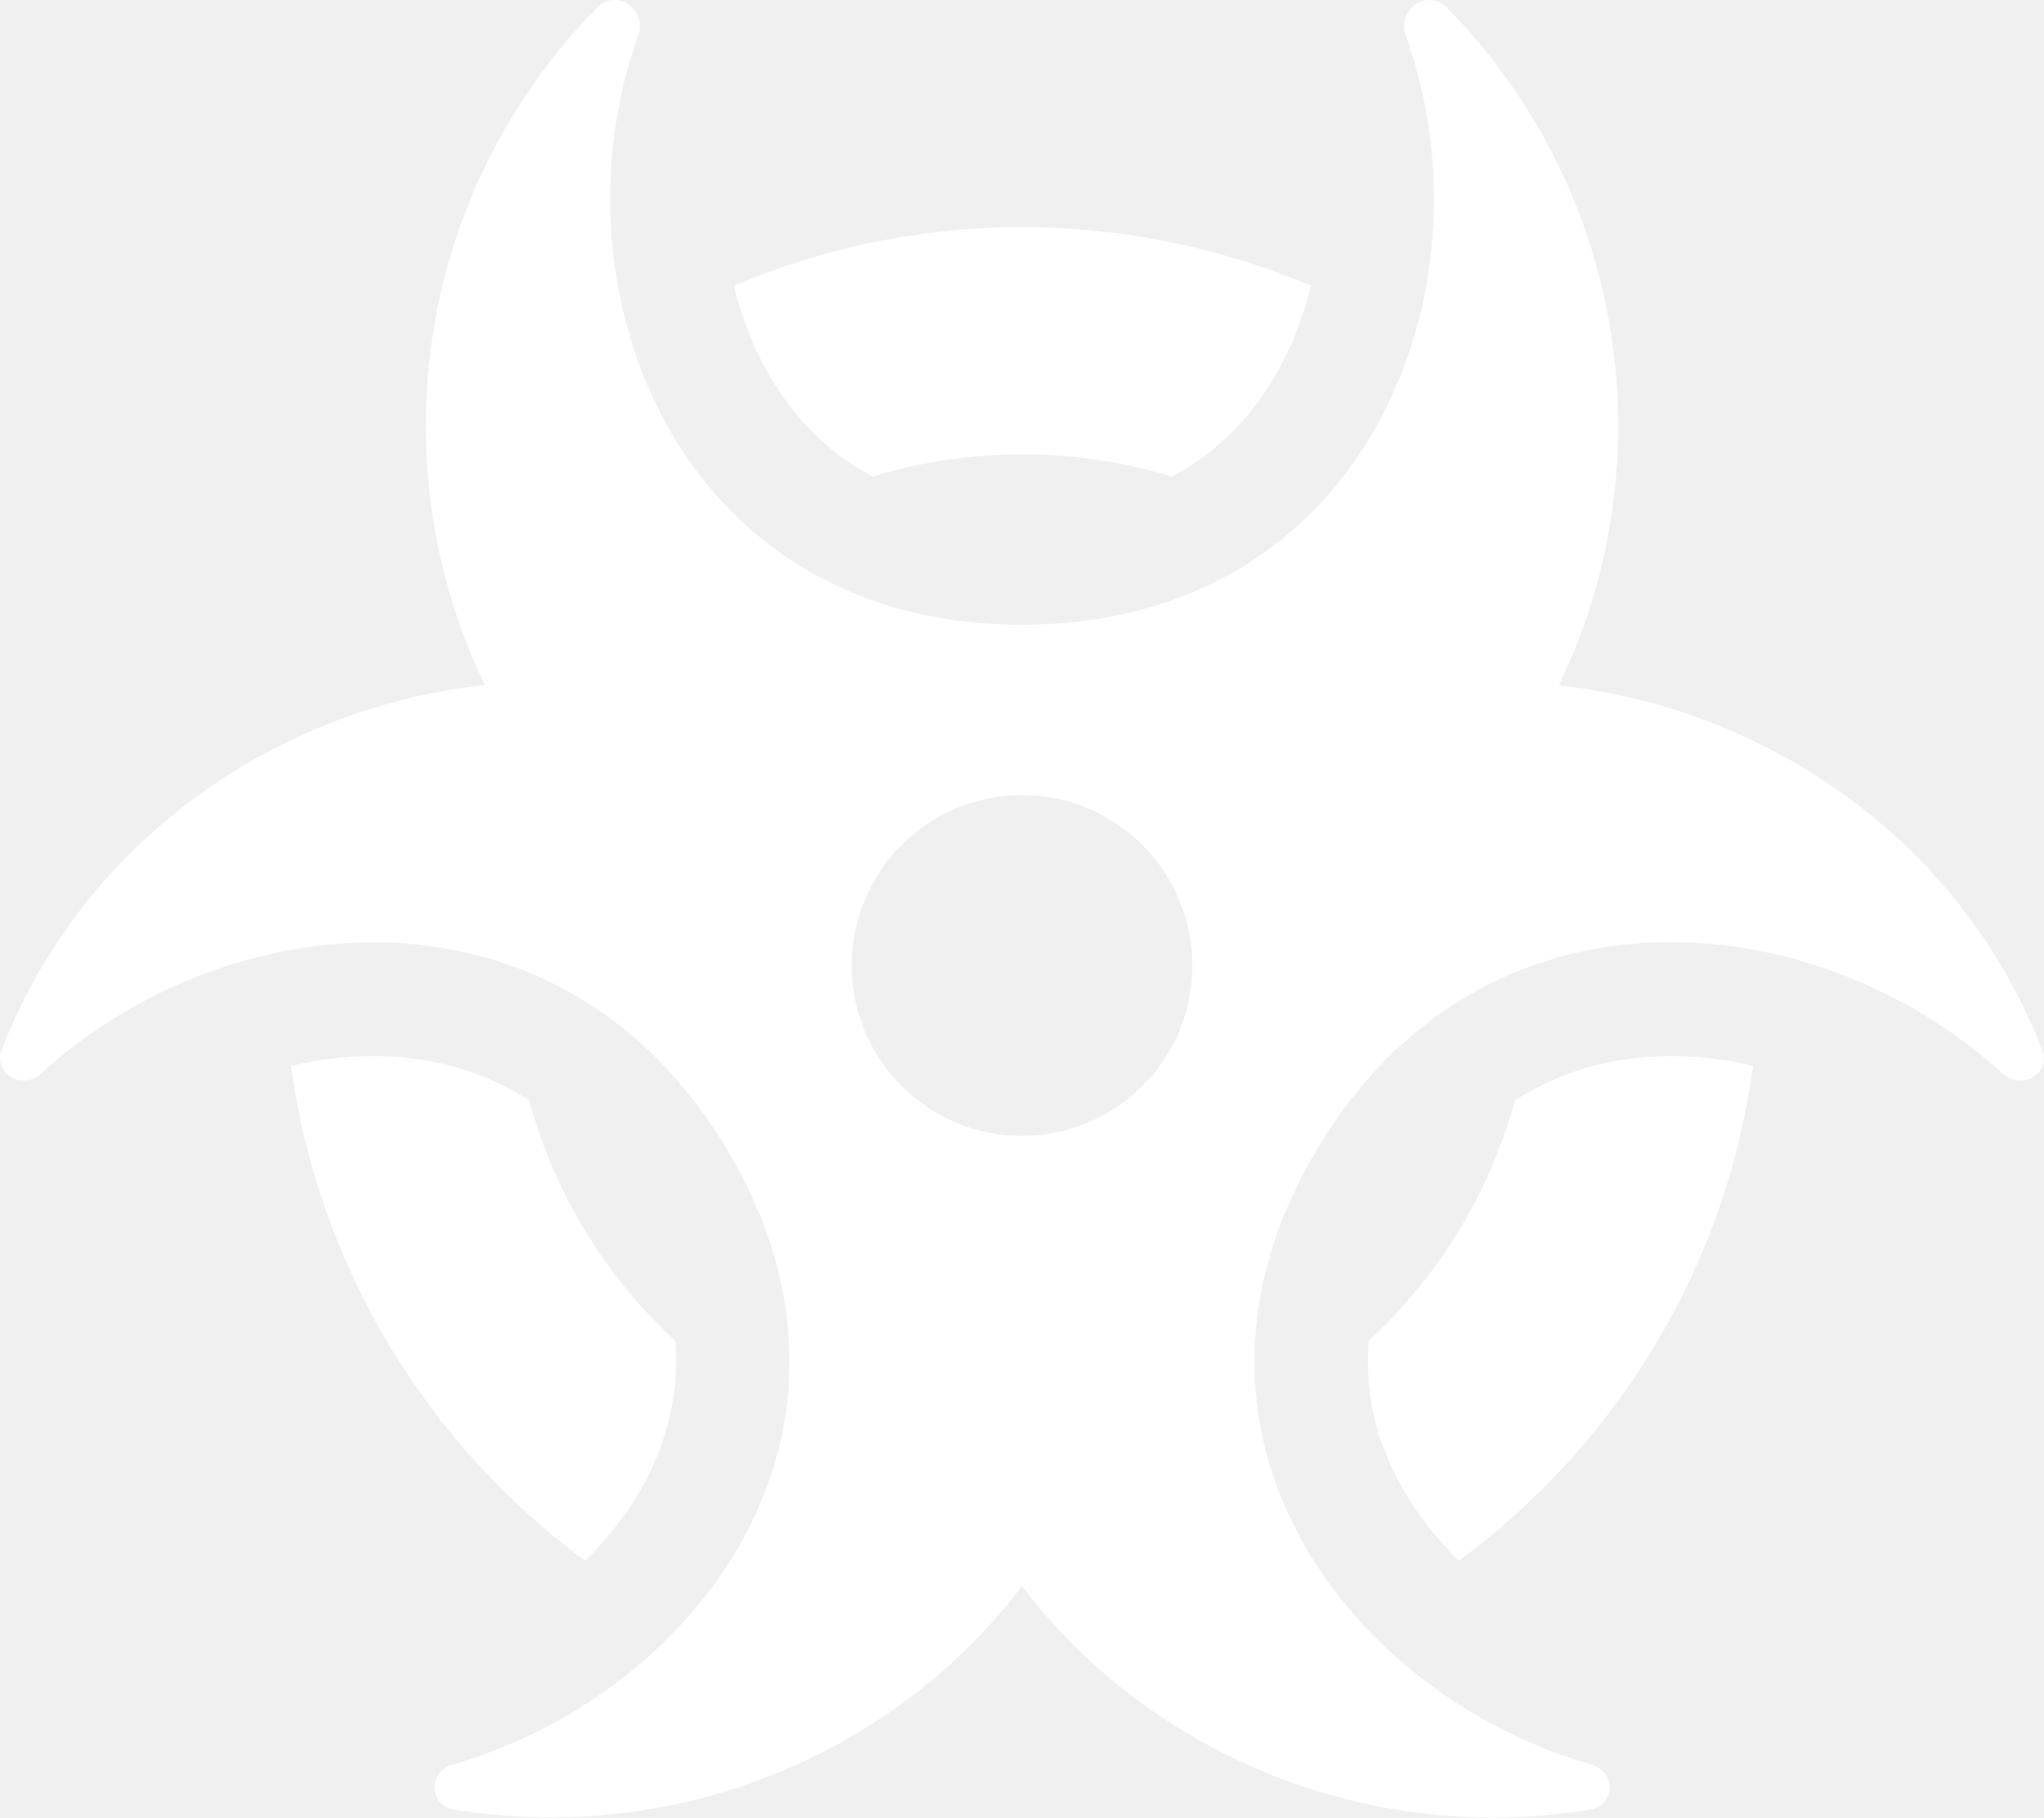
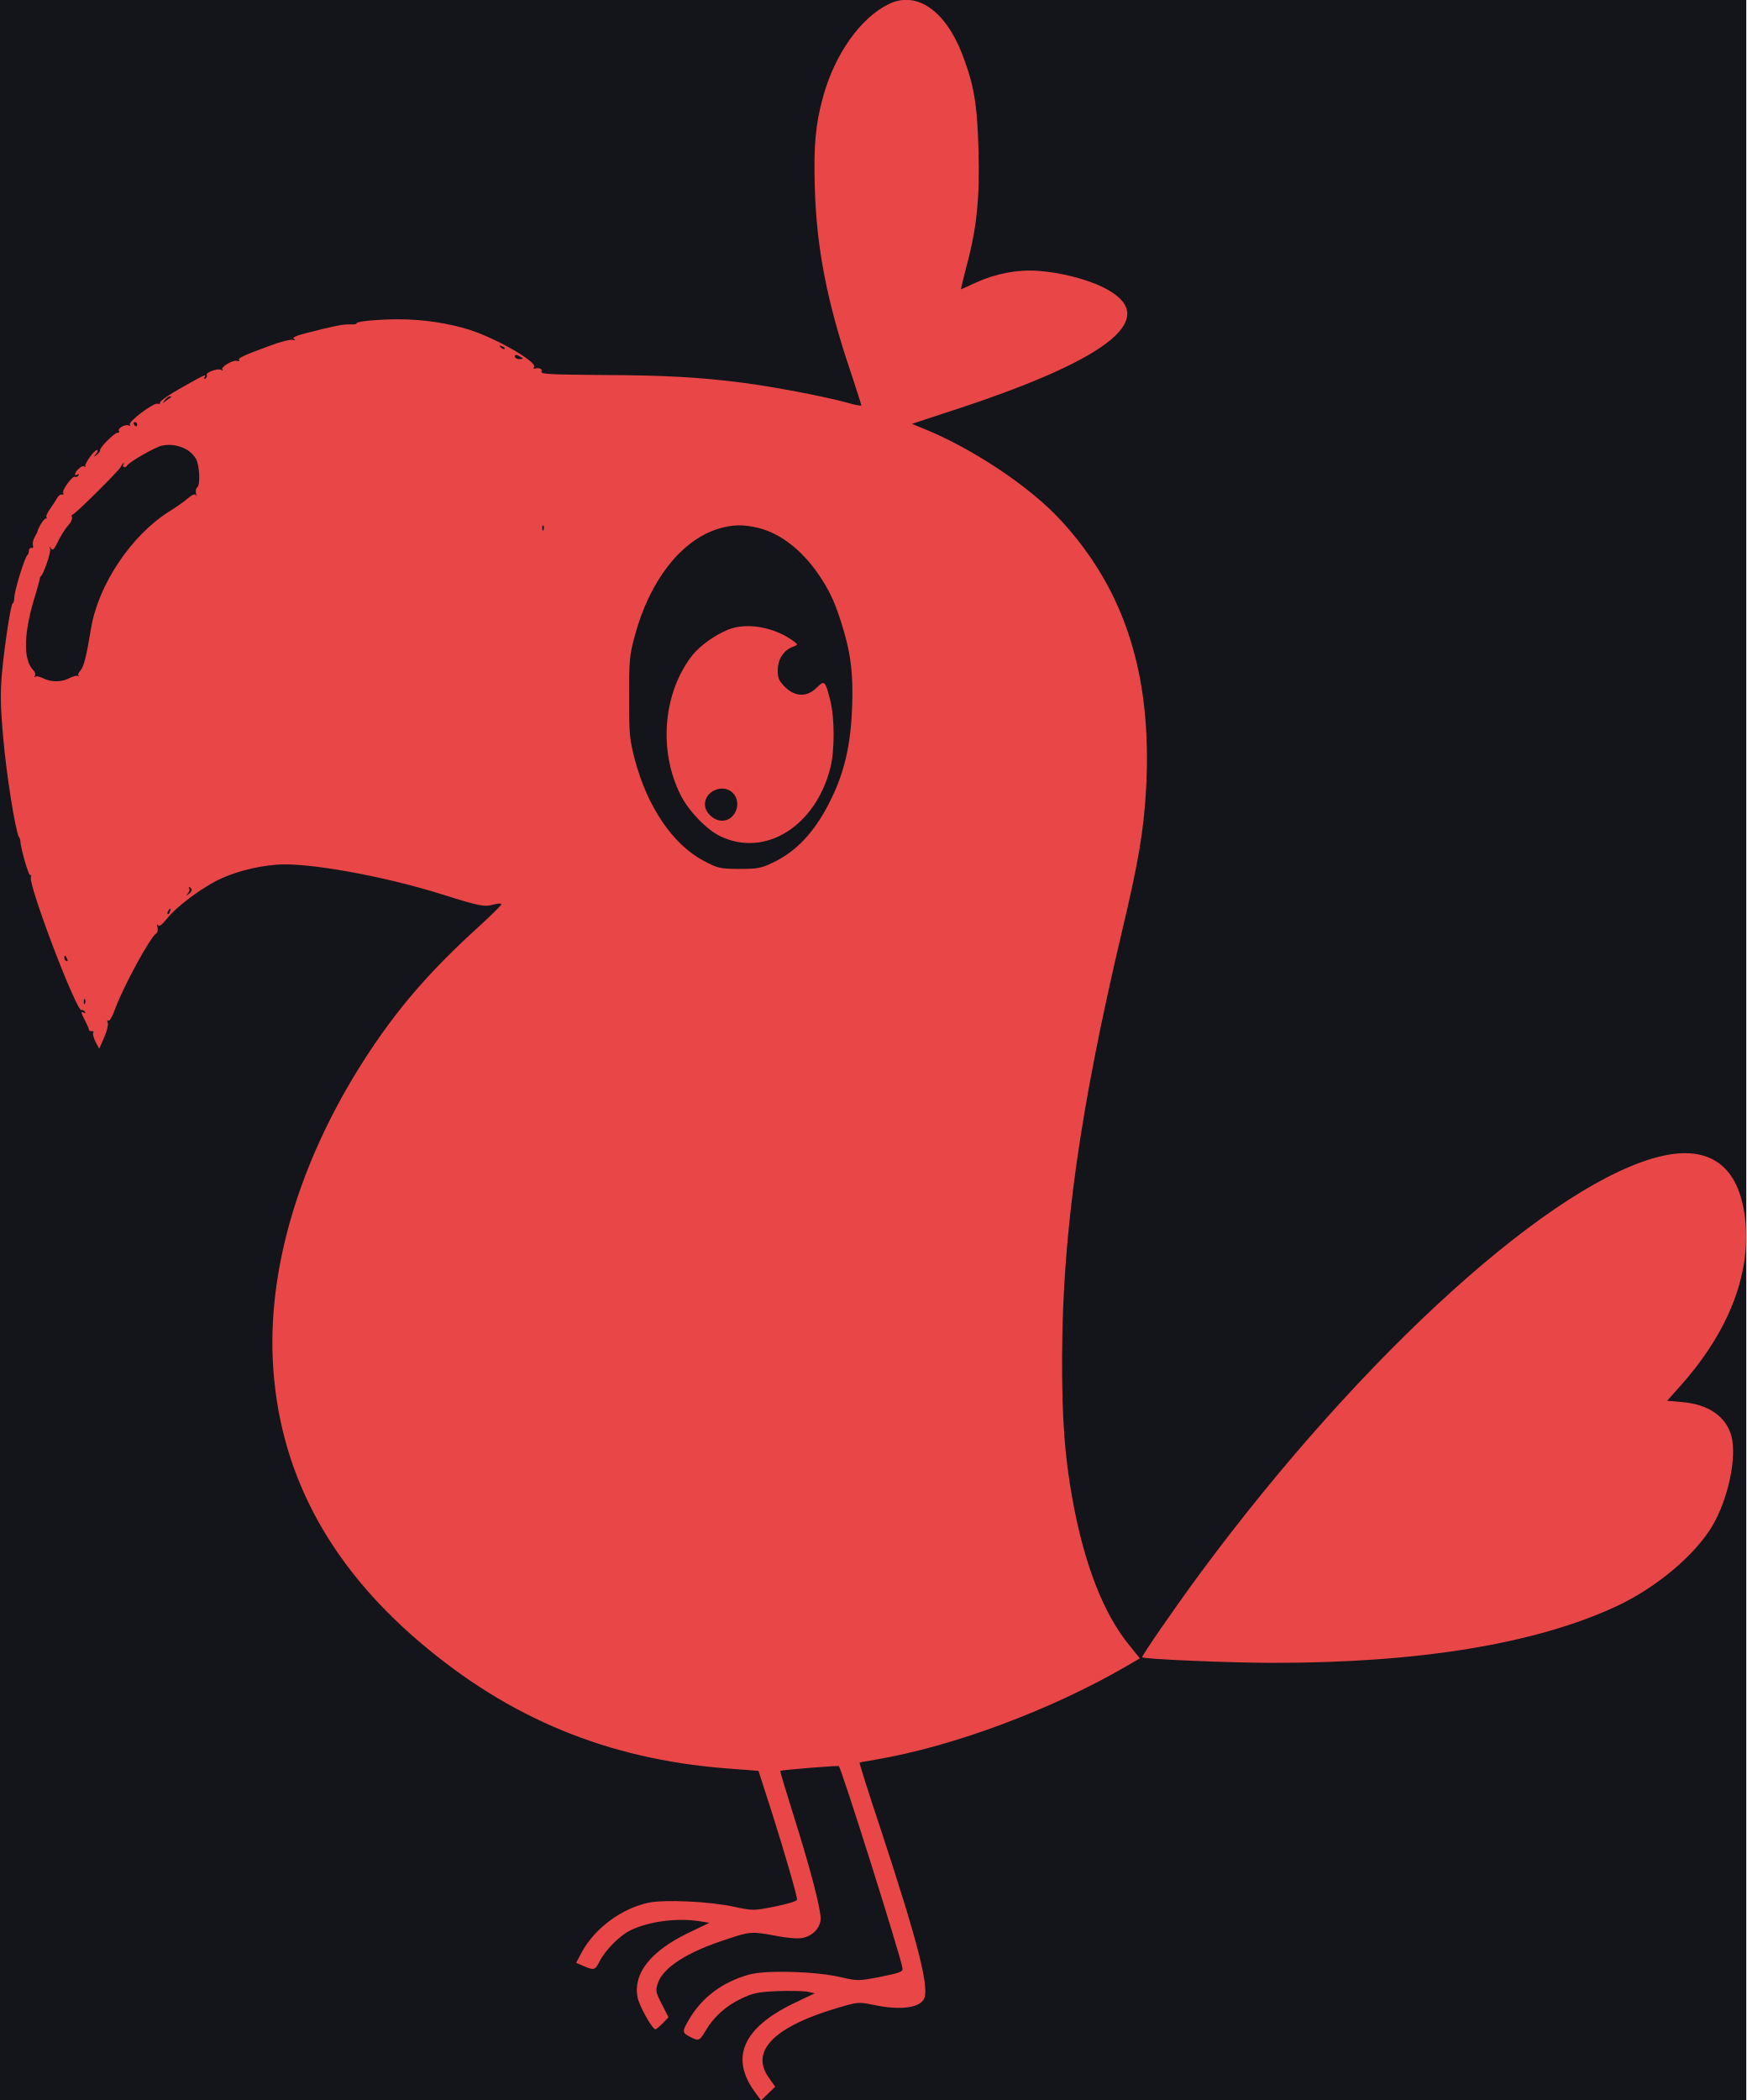
- <svg xmlns="http://www.w3.org/2000/svg" height="24" width="27" viewBox="0 0 576 512">
-   <path fill="#FFFFFF" d="M173.2 0c-1.8 0-3.5 .7-4.8 2C138.5 32.3 120 74 120 120c0 26.2 6 50.9 16.6 73c-22 2.4-43.8 9.1-64.2 20.5C37.9 232.8 13.3 262.4 .4 296c-.7 1.7-.5 3.7 .5 5.2c2.2 3.7 7.4 4.3 10.6 1.3C64.2 254.3 158 245.1 205 324s-8.1 153.1-77.6 173.2c-4.2 1.2-6.3 5.9-4.1 9.6c1 1.6 2.6 2.7 4.5 3c36.5 5.9 75.2 .1 109.7-19.2c20.4-11.4 37.4-26.5 50.5-43.8c13.1 17.3 30.1 32.4 50.5 43.8c34.5 19.3 73.3 25.2 109.7 19.2c1.9-.3 3.5-1.4 4.5-3c2.2-3.7 .1-8.4-4.1-9.6C379.1 477.1 324 403 371 324s140.7-69.8 193.5-21.4c3.2 2.9 8.4 2.3 10.6-1.3c1-1.6 1.1-3.5 .5-5.2c-12.9-33.6-37.5-63.2-72.1-82.5c-20.4-11.4-42.2-18.1-64.2-20.5C450 170.9 456 146.2 456 120c0-46-18.5-87.7-48.4-118c-1.3-1.3-3-2-4.8-2c-5 0-8.4 5.2-6.7 9.9C421.7 80.5 385.6 176 288 176S154.3 80.5 179.9 9.9c1.7-4.7-1.6-9.9-6.7-9.9zM240 272a48 48 0 1 1 96 0 48 48 0 1 1 -96 0zM181.7 417.6c6.3-11.8 9.8-25.1 8.6-39.8c-19.5-18-34-41.4-41.2-67.8c-12.5-8.1-26.2-11.8-40-12.4c-9-.4-18.1 .6-27.1 2.7c7.8 57.1 38.7 106.8 82.9 139.4c6.8-6.7 12.6-14.1 16.8-22.1zM288 64c-28.8 0-56.3 5.9-81.2 16.5c2 8.3 5 16.2 9 23.5c6.8 12.4 16.7 23.1 30.1 30.3c13.3-4.1 27.5-6.3 42.2-6.3s28.8 2.2 42.2 6.3c13.4-7.2 23.3-17.9 30.1-30.3c4-7.3 7-15.2 9-23.5C344.3 69.9 316.8 64 288 64zM426.9 310c-7.2 26.4-21.7 49.7-41.2 67.8c-1.2 14.7 2.2 28.1 8.6 39.8c4.3 8 10 15.4 16.8 22.1c44.3-32.6 75.2-82.3 82.9-139.4c-9-2.2-18.1-3.1-27.1-2.7c-13.8 .6-27.5 4.4-40 12.4z" />
+ <svg xmlns="http://www.w3.org/2000/svg" version="1.0" width="815pt" height="980pt" viewBox="0 0 815 980" preserveAspectRatio="xMidYMid meet">
+   <rect width="100%" height="100%" fill="hsla(225deg,15%,9%,1)" />
+   <g transform="translate(0,980) scale(0.1,-0.1)" fill="rgb(233, 71, 71)" stroke="none">
+     <path d="M4146 9780 c-131 -65 -250 -234 -304 -430 -36 -130 -45 -229 -39 -428 8 -279 57 -532 167 -857 27 -82 50 -153 50 -157 0 -3 -30 2 -67 13 -96 27 -346 75 -488 93 -201 26 -367 35 -662 36 -238 2 -281 4 -276 16 5 13 -9 19 -32 14 -5 -1 -7 2 -3 6 22 21 -169 132 -298 174 -101 32 -219 50 -335 50 -92 0 -200 -10 -195 -19 2 -3 -12 -6 -31 -5 -34 1 -69 -6 -206 -41 -49 -13 -65 -21 -55 -27 9 -7 8 -8 -5 -4 -11 3 -60 -9 -112 -29 -124 -46 -145 -56 -139 -66 3 -5 -1 -6 -9 -3 -18 7 -80 -30 -69 -41 4 -5 1 -5 -6 -1 -16 9 -74 -13 -67 -24 3 -5 0 -12 -6 -16 -8 -4 -9 -3 -5 4 11 18 5 16 -105 -46 -57 -32 -103 -64 -102 -70 2 -6 -3 -9 -10 -6 -19 7 -140 -84 -131 -98 4 -7 3 -8 -4 -4 -15 9 -54 -12 -47 -25 4 -5 0 -9 -7 -9 -15 0 -84 -70 -81 -81 1 -4 -5 -13 -15 -21 -15 -12 -16 -11 -3 5 7 9 9 17 4 17 -13 0 -58 -63 -55 -75 2 -5 0 -7 -4 -2 -4 4 -16 0 -26 -10 -20 -18 -25 -38 -6 -27 7 4 8 3 4 -5 -4 -6 -11 -9 -16 -6 -11 7 -62 -63 -55 -75 4 -6 1 -9 -6 -8 -7 2 -17 -6 -23 -17 -6 -11 -21 -34 -33 -51 -12 -17 -20 -34 -16 -38 3 -3 2 -6 -4 -6 -8 0 -33 -40 -38 -60 0 -3 -7 -15 -14 -28 -7 -13 -10 -30 -7 -38 3 -8 0 -13 -7 -11 -7 1 -12 -5 -12 -13 0 -8 -3 -17 -7 -20 -12 -9 -60 -164 -61 -197 -1 -17 -4 -30 -7 -28 -8 5 -38 -188 -51 -327 -8 -92 -7 -156 6 -300 14 -167 57 -437 73 -463 4 -5 7 -14 7 -20 1 -32 39 -164 46 -159 5 3 6 -1 3 -9 -13 -35 215 -635 237 -621 4 2 11 -1 15 -7 4 -8 3 -9 -4 -5 -16 10 -15 1 5 -37 9 -18 18 -36 18 -42 1 -5 7 -9 14 -7 7 1 10 -2 6 -7 -3 -6 2 -25 11 -43 l17 -32 23 52 c13 29 20 60 17 69 -4 9 -2 14 3 10 5 -3 18 18 28 46 37 105 166 343 196 362 6 4 8 16 5 28 -4 14 -3 17 2 10 6 -9 19 1 43 31 41 51 141 128 225 173 78 41 185 70 288 78 141 11 494 -52 771 -139 178 -56 197 -59 240 -47 20 5 36 6 36 1 0 -5 -46 -50 -103 -102 -220 -200 -362 -362 -504 -573 -318 -476 -481 -991 -460 -1450 24 -511 252 -949 687 -1319 417 -355 874 -544 1424 -588 l156 -12 60 -186 c61 -192 120 -395 120 -415 0 -7 -44 -20 -102 -32 -102 -20 -103 -20 -193 -1 -117 25 -321 34 -397 19 -127 -27 -250 -118 -312 -230 l-27 -51 35 -15 c49 -21 53 -20 75 23 26 51 91 117 140 142 87 44 224 62 334 43 l38 -6 -102 -49 c-172 -84 -253 -186 -234 -296 6 -39 69 -152 84 -152 4 0 19 13 34 28 l27 28 -31 61 c-29 56 -30 64 -19 97 24 74 136 146 321 206 111 37 118 37 231 16 50 -10 102 -14 122 -10 49 9 86 48 86 91 0 49 -49 236 -125 477 -36 114 -65 210 -63 212 5 4 269 26 273 22 14 -15 288 -885 297 -942 3 -18 -9 -22 -102 -41 -104 -20 -106 -20 -185 -2 -121 28 -354 34 -430 12 -126 -36 -218 -106 -279 -209 -33 -56 -33 -62 4 -81 41 -21 45 -20 73 28 38 65 95 116 166 150 55 26 79 31 167 35 56 2 119 1 140 -2 l37 -8 -99 -47 c-239 -116 -299 -256 -177 -419 l25 -34 33 32 33 32 -29 41 c-91 126 25 242 334 331 80 23 86 24 153 10 127 -27 220 -14 238 31 22 59 -32 267 -205 793 -56 167 -99 305 -97 306 1 2 37 8 78 15 358 61 812 230 1163 433 l67 39 -50 62 c-120 147 -209 376 -264 677 -37 205 -50 379 -49 670 2 575 83 1151 278 1977 78 328 103 474 114 671 29 529 -97 927 -398 1254 -146 159 -419 340 -651 432 l-44 18 219 72 c721 238 949 430 672 566 -80 39 -201 69 -302 76 -97 7 -200 -13 -293 -56 -35 -16 -65 -30 -67 -30 -1 0 10 47 25 104 49 181 63 320 57 544 -6 217 -21 305 -76 449 -80 206 -215 298 -345 233z m-1791 -1608 c-3 -3 -11 0 -18 7 -9 10 -8 11 6 5 10 -3 15 -9 12 -12z m85 -45 c0 -2 -8 -3 -18 -3 -10 0 -19 6 -19 13 0 8 6 9 19 2 10 -5 18 -11 18 -12z m-1641 -180 c-2 -1 -13 -9 -24 -17 -19 -14 -19 -14 -6 3 7 9 18 17 24 17 6 0 8 -1 6 -3z m-159 -127 c0 -5 -2 -10 -4 -10 -3 0 -8 5 -11 10 -3 6 -1 10 4 10 6 0 11 -4 11 -10z m231 -118 c15 -8 34 -27 43 -42 18 -31 22 -125 6 -135 -6 -4 -8 -16 -5 -28 2 -12 2 -16 -1 -9 -4 9 -15 5 -39 -15 -18 -16 -55 -41 -82 -58 -178 -110 -334 -342 -368 -547 -22 -134 -34 -181 -51 -199 -8 -9 -12 -19 -7 -21 4 -3 3 -3 -4 -2 -7 2 -25 -3 -40 -11 -36 -19 -86 -19 -122 0 -16 8 -32 11 -36 7 -5 -4 -5 -2 -2 5 4 6 0 18 -8 26 -49 50 -45 178 12 357 9 30 17 60 18 65 0 6 2 12 5 15 15 13 48 113 44 128 -5 13 -4 14 4 3 7 -10 13 -7 24 15 23 47 42 77 61 98 10 11 15 26 13 33 -3 7 -2 12 2 11 8 -3 225 213 226 224 1 3 5 10 10 15 5 5 6 3 2 -4 -8 -14 10 -18 18 -5 10 17 130 85 160 92 38 9 83 2 117 -18z m1666 -374 c-3 -8 -6 -5 -6 6 -1 11 2 17 5 13 3 -3 4 -12 1 -19z m1008 7 c101 -27 198 -103 275 -215 50 -74 72 -120 103 -215 47 -143 60 -244 54 -405 -6 -171 -35 -300 -96 -425 -73 -152 -161 -248 -277 -302 -52 -25 -71 -28 -154 -28 -91 1 -98 2 -168 39 -142 76 -261 251 -319 471 -24 92 -27 116 -27 290 0 175 2 198 27 289 68 254 214 442 385 497 71 22 121 23 197 4z m-2651 -1684 c3 -5 -2 -15 -12 -22 -15 -12 -16 -12 -5 2 7 9 10 19 6 22 -3 4 -4 7 0 7 3 0 8 -4 11 -9z m-101 -106 c-3 -9 -8 -14 -10 -11 -3 3 -2 9 2 15 9 16 15 13 8 -4z m-479 -221 c3 -8 2 -12 -4 -9 -6 3 -10 10 -10 16 0 14 7 11 14 -7z m83 -206 c-3 -8 -6 -5 -6 6 -1 11 2 17 5 13 3 -3 4 -12 1 -19z" />
+     <path d="M3399 6862 c-64 -26 -131 -75 -167 -119 -137 -175 -160 -444 -56 -652 37 -75 123 -164 187 -194 208 -99 442 46 512 318 21 80 21 233 0 316 -23 93 -27 96 -63 60 -45 -45 -101 -44 -148 3 -29 29 -34 41 -34 79 0 50 27 92 69 108 26 10 26 11 6 26 -89 66 -219 90 -306 55z m21 -762 c45 -45 13 -130 -50 -130 -39 0 -80 39 -80 76 0 63 85 99 130 54z" />
+     <path d="M7760 4406 c-502 -112 -1397 -919 -2157 -1946 -120 -163 -277 -390 -272 -394 10 -9 411 -26 614 -26 682 0 1221 89 1597 263 186 86 370 240 451 378 73 125 114 319 88 417 -25 92 -108 149 -231 159 l-69 6 63 71 c234 263 337 543 297 806 -34 222 -165 314 -381 266z" />
+   </g>
</svg>
